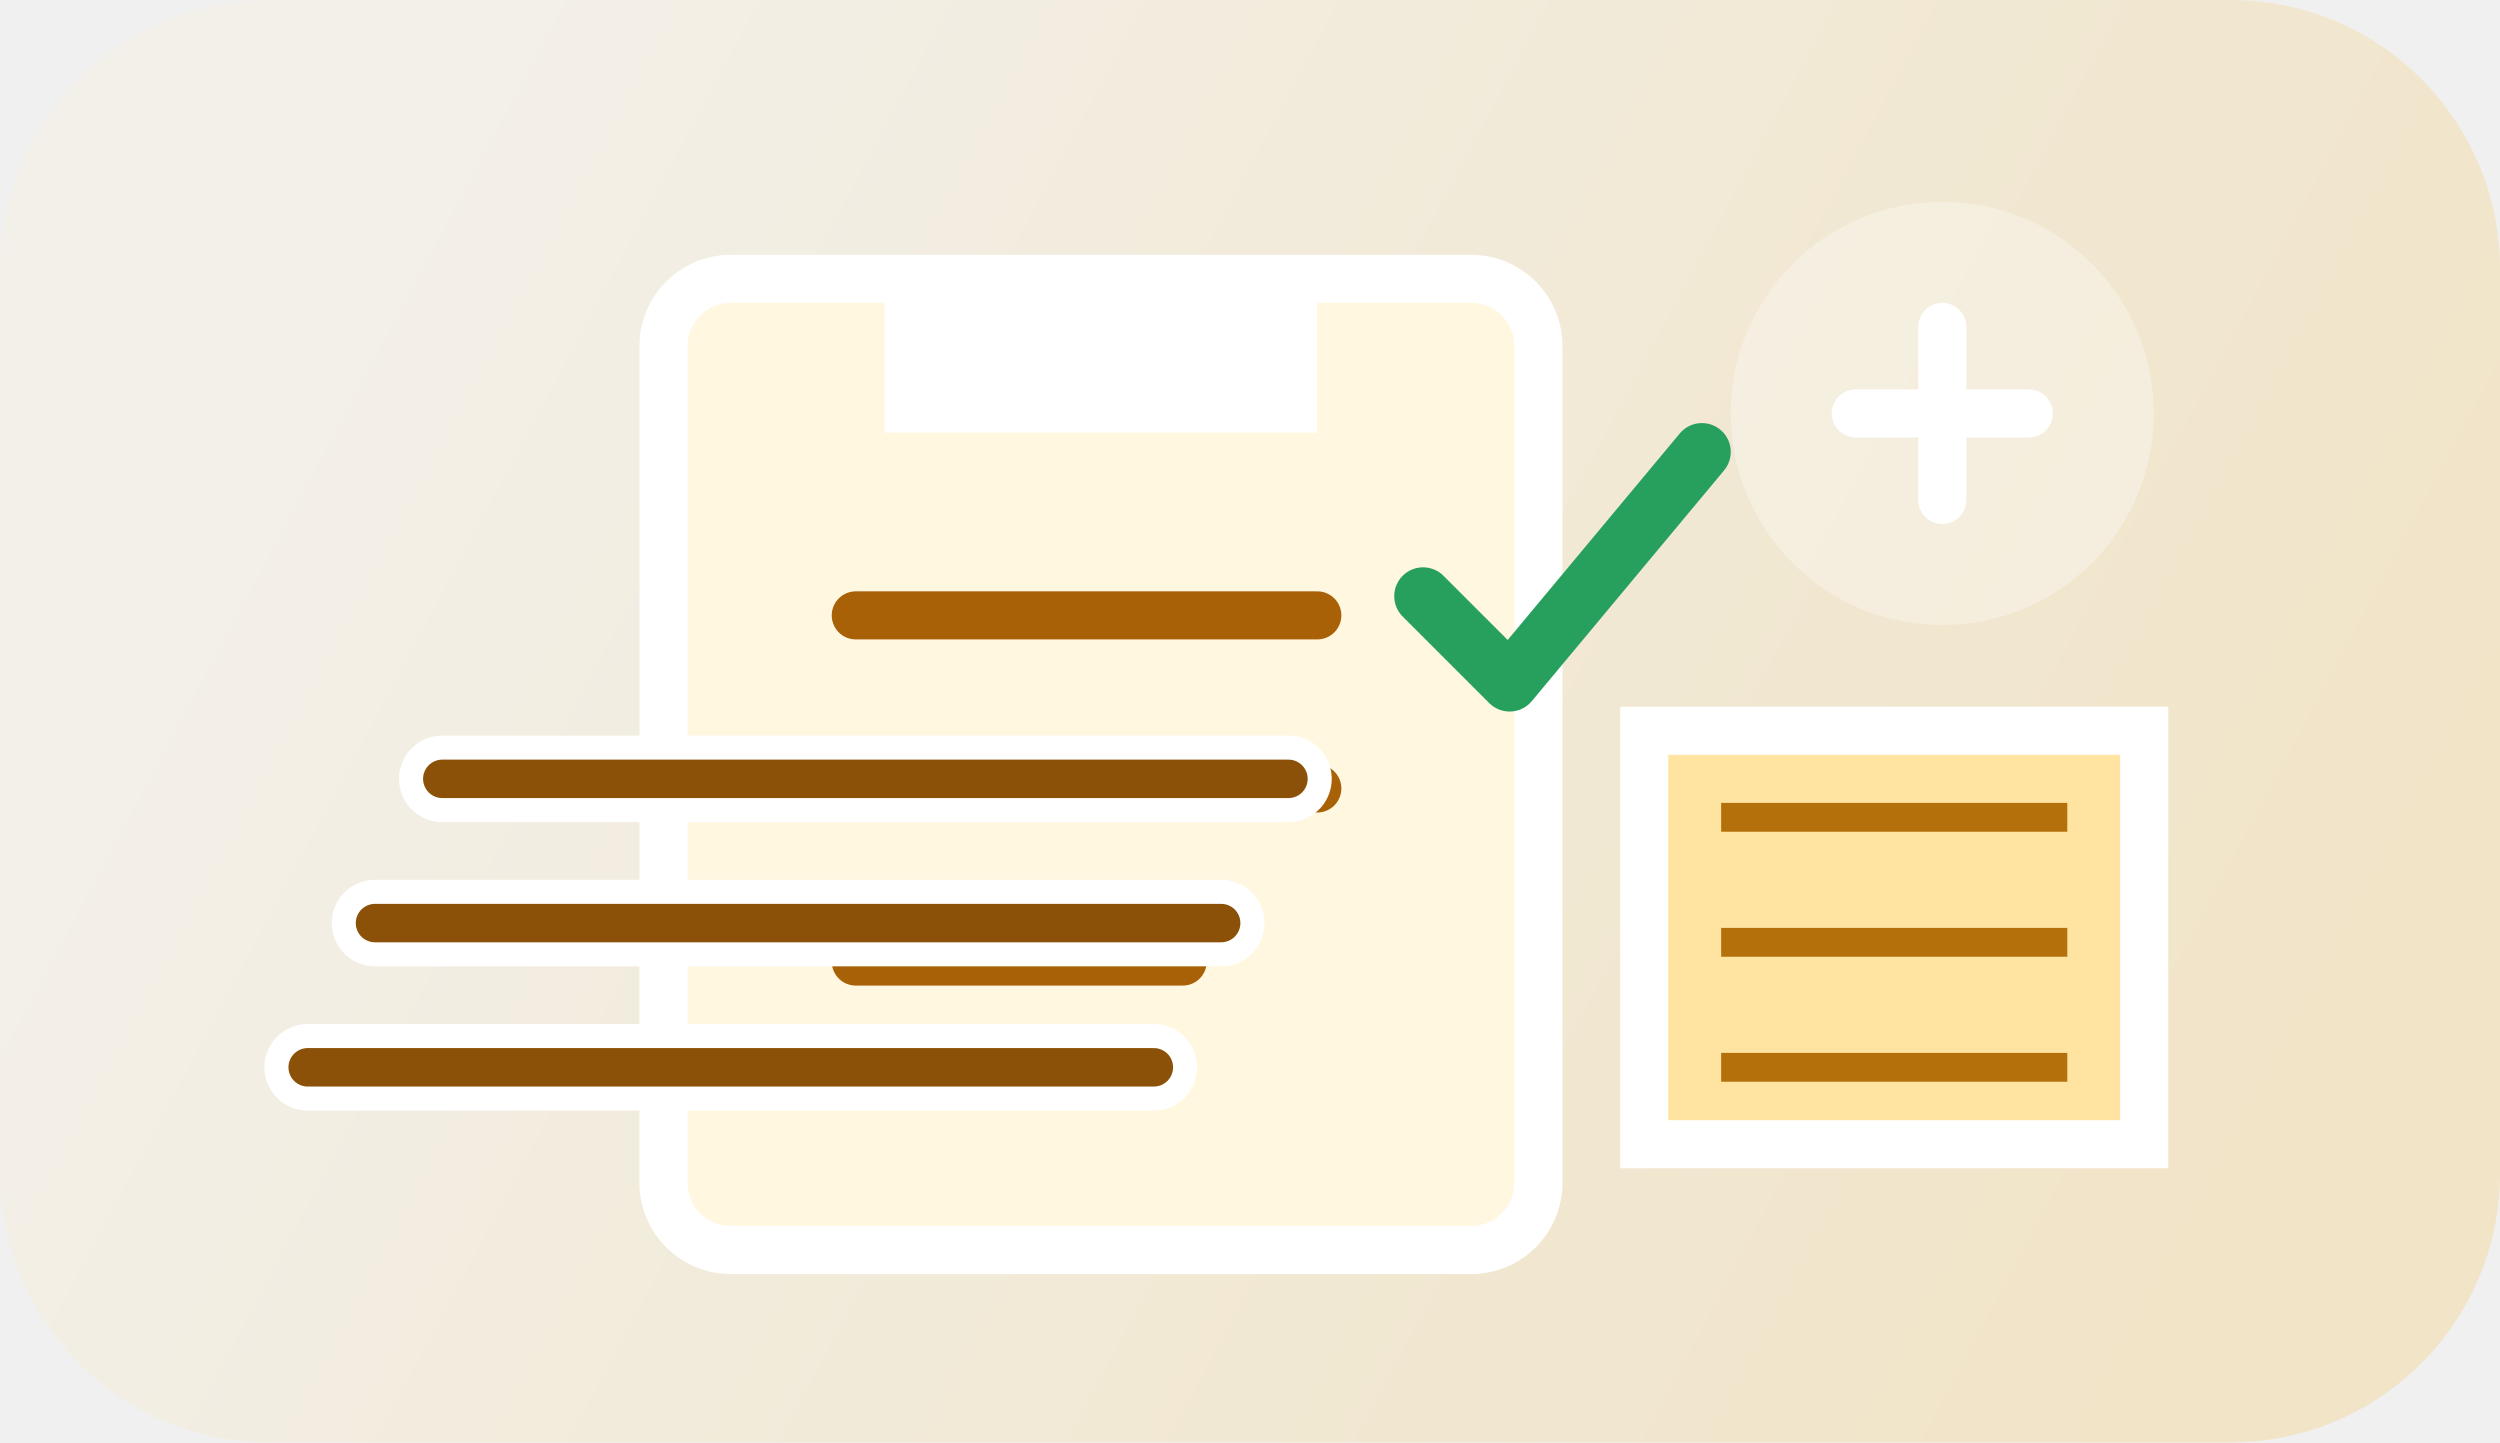
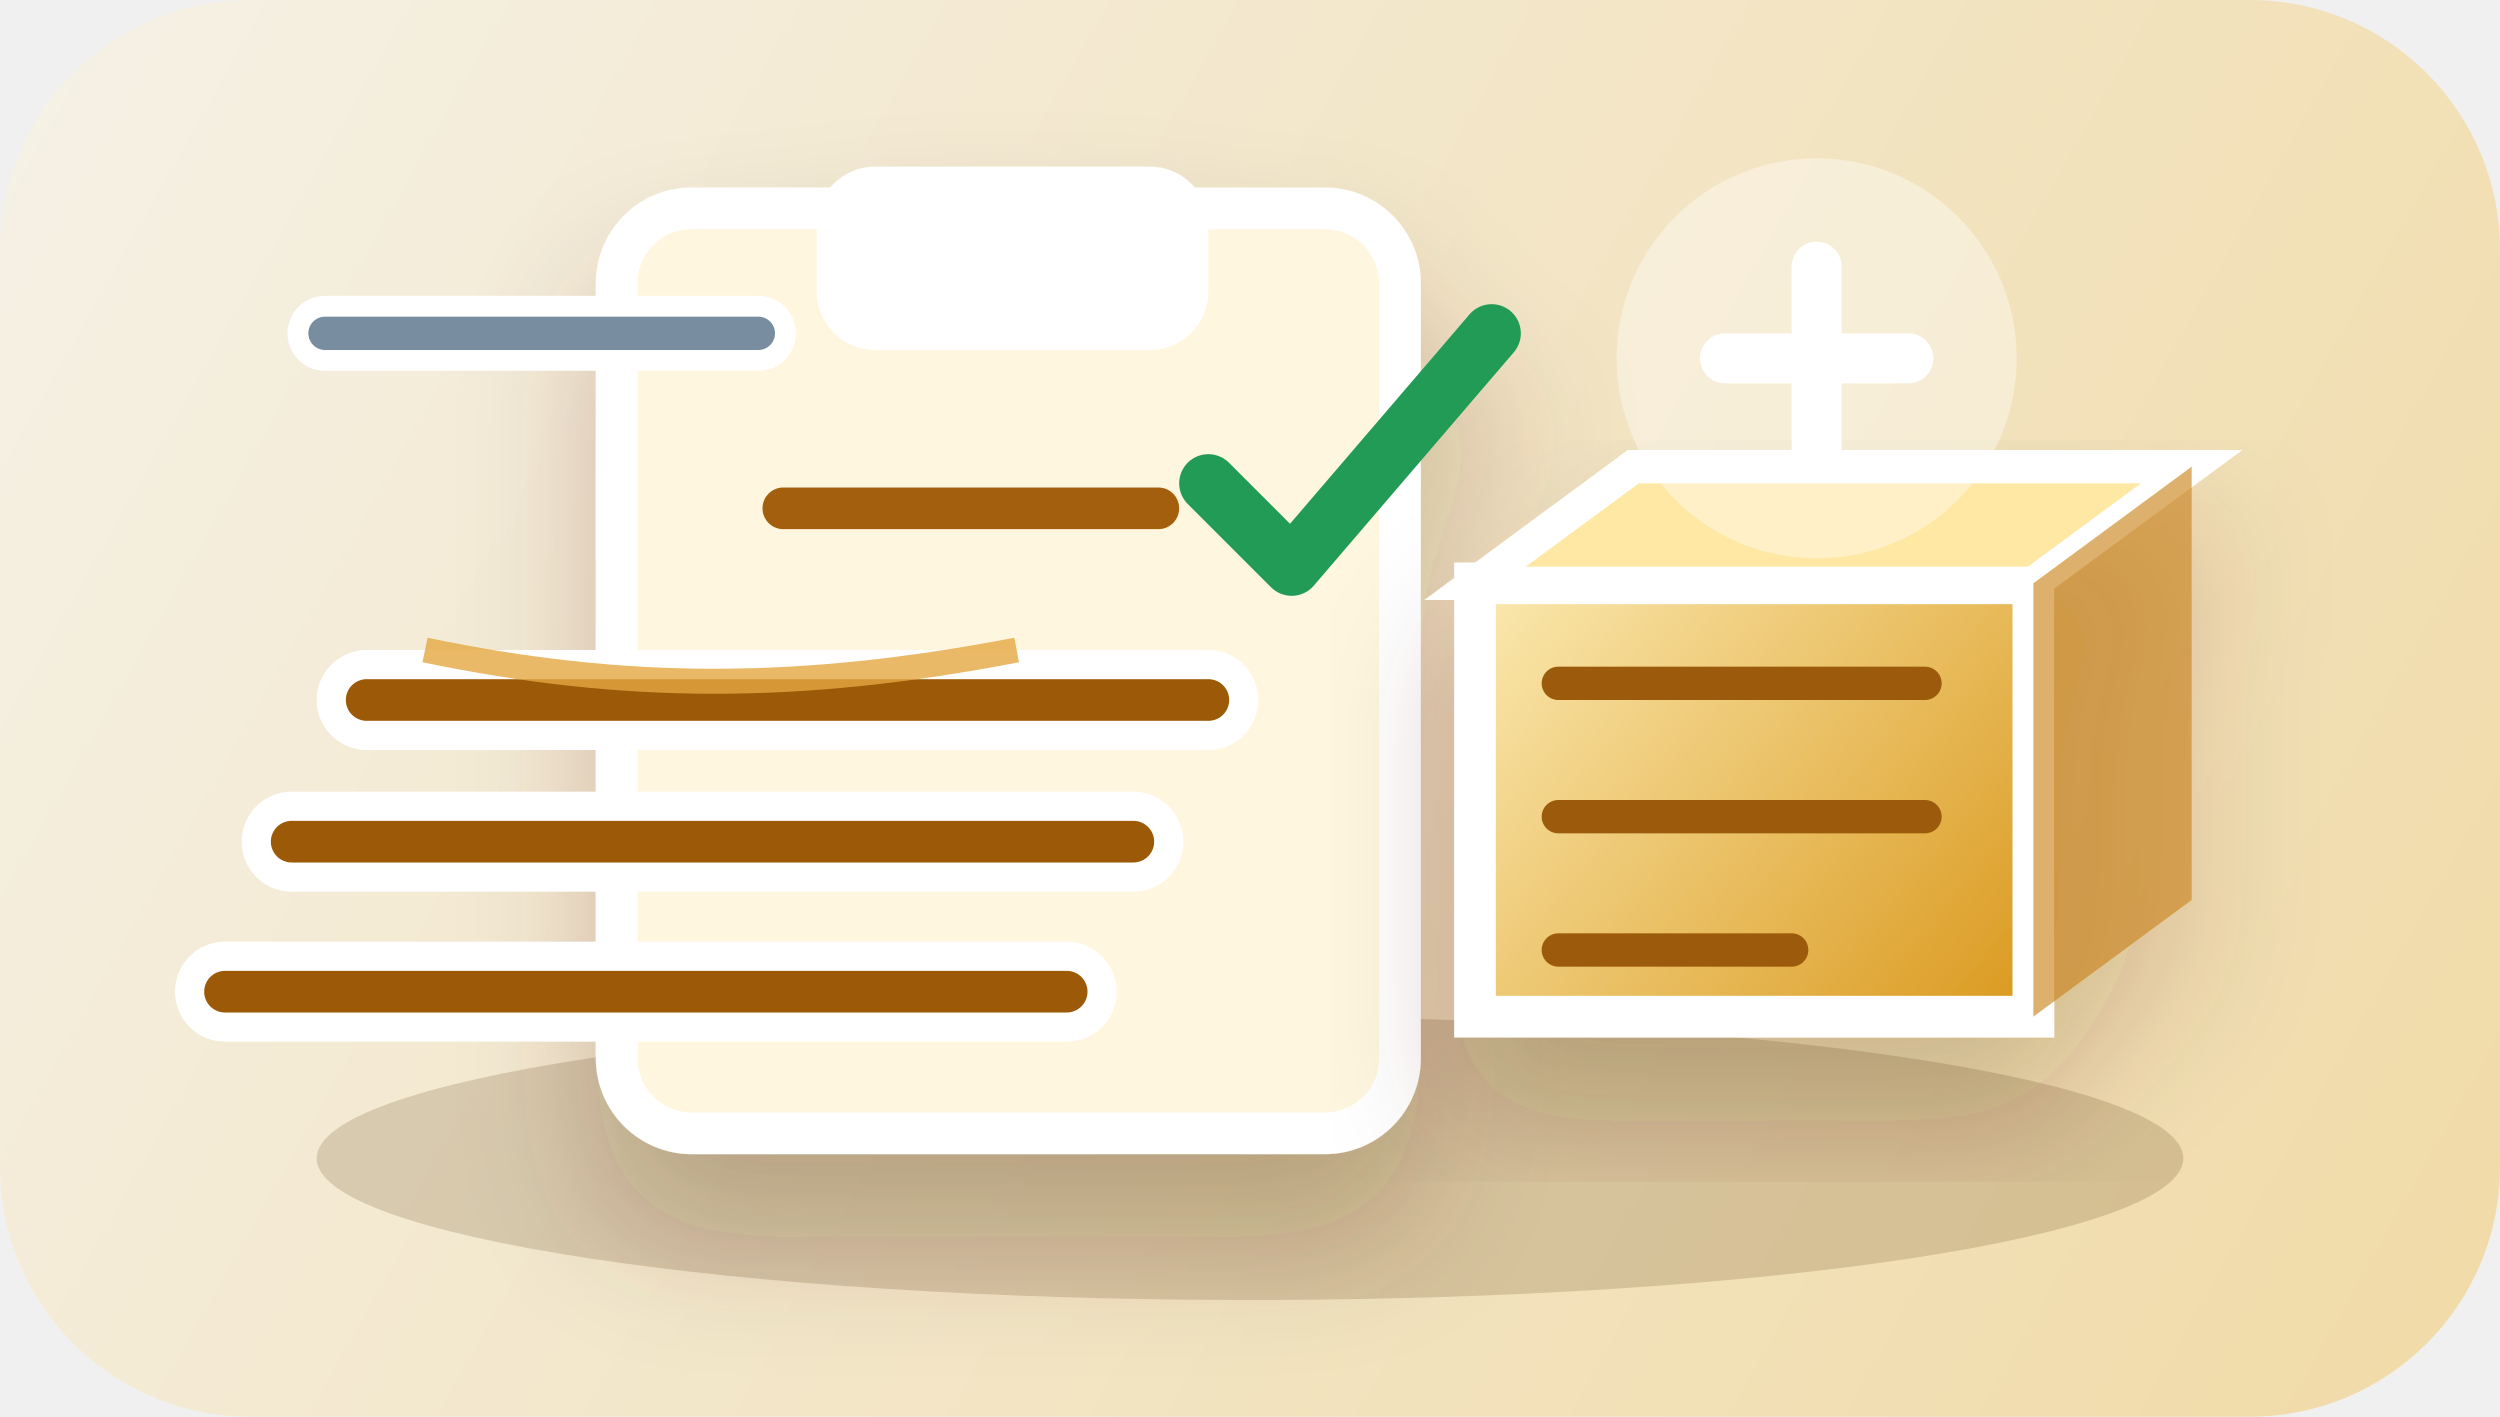
- <svg xmlns="http://www.w3.org/2000/svg" viewBox="0 0 260 150" role="img" aria-labelledby="title desc">
+ <svg xmlns="http://www.w3.org/2000/svg" viewBox="0 0 300 170" role="img" aria-labelledby="title desc">
  <defs>
-     <linearGradient id="takeoffBg" x1="29" y1="22" x2="229" y2="129" gradientUnits="userSpaceOnUse">
-       <stop stop-color="#fff2d0" />
-       <stop offset="1" stop-color="#f3b224" />
+     <linearGradient id="takeoffBg" x1="0" y1="0" x2="300" y2="170" gradientUnits="userSpaceOnUse">
+       <stop stop-color="#fff4d3" />
+       <stop offset="1" stop-color="#f2b019" />
    </linearGradient>
+     <linearGradient id="sheet" x1="169" y1="63" x2="244" y2="126" gradientUnits="userSpaceOnUse">
+       <stop stop-color="#fff4c4" />
+       <stop offset="1" stop-color="#d99618" />
+     </linearGradient>
+     <filter id="shadow" x="-20%" y="-20%" width="140%" height="150%">
+       <feDropShadow dx="0" dy="10" stdDeviation="8" flood-color="#4e2c00" flood-opacity=".22" />
+     </filter>
  </defs>
-   <rect width="260" height="150" rx="28" fill="url(#takeoffBg)" opacity=".2" />
-   <rect x="69" y="29" width="91" height="101" rx="7" fill="#fff7e0" stroke="#ffffff" stroke-width="5" />
-   <path d="M92 29h45v16H92Z" fill="#ffffff" />
-   <path d="M89 64h48M89 82h48M89 100h34" stroke="#a86106" stroke-width="5" stroke-linecap="round" />
-   <path d="m148 62 9 9 20-24" fill="none" stroke="#28a05d" stroke-width="6" stroke-linecap="round" stroke-linejoin="round" />
-   <path d="M32 111h88M39 96h88M46 81h88" stroke="#ffffff" stroke-width="9" stroke-linecap="round" />
-   <path d="M32 111h88M39 96h88M46 81h88" stroke="#8b5108" stroke-width="4" stroke-linecap="round" />
-   <path d="M171 76h52v43h-52Z" fill="#ffe4a1" stroke="#ffffff" stroke-width="5" />
-   <path d="M179 85h36M179 98h36M179 111h36" stroke="#b4700a" stroke-width="3" />
-   <circle cx="202" cy="43" r="22" fill="#ffffff" opacity=".3" />
-   <path d="M193 43h18M202 34v18" stroke="#ffffff" stroke-width="5" stroke-linecap="round" />
+   <rect width="300" height="170" rx="30" fill="url(#takeoffBg)" opacity=".34" />
+   <ellipse cx="150" cy="139" rx="112" ry="17" fill="#4e2c00" opacity=".17" />
+   <g filter="url(#shadow)">
+     <rect x="74" y="25" width="94" height="111" rx="9" fill="#fff6df" stroke="#ffffff" stroke-width="5" />
+     <rect x="98" y="20" width="47" height="22" rx="7" fill="#ffffff" />
+     <path d="M94 61h45M94 81h45M94 101h34" stroke="#a35f07" stroke-width="5" stroke-linecap="round" />
+     <path d="m145 58 10 10 24-28" fill="none" stroke="#239b56" stroke-width="7" stroke-linecap="round" stroke-linejoin="round" />
+   </g>
+   <g>
+     <path d="M27 119h101M35 101h101M44 84h101" stroke="#ffffff" stroke-width="12" stroke-linecap="round" />
+     <path d="M27 119h101M35 101h101M44 84h101" stroke="#9c5a08" stroke-width="5" stroke-linecap="round" />
+     <path d="M51 78c24 5 45 5 71 0" fill="none" stroke="#e5a742" stroke-width="3" opacity=".8" />
+   </g>
+   <g filter="url(#shadow)">
+     <path d="M177 70h67v52h-67Z" fill="url(#sheet)" stroke="#ffffff" stroke-width="5" />
+     <path d="M187 82h44M187 98h44M187 114h28" stroke="#9c5a08" stroke-width="4" stroke-linecap="round" />
+     <path d="M177 70 196 56h67l-19 14Z" fill="#ffe7a4" stroke="#ffffff" stroke-width="4" />
+     <path d="M244 70 263 56v52l-19 14Z" fill="#c77b0c" opacity=".6" />
+   </g>
+   <g>
+     <circle cx="218" cy="43" r="24" fill="#ffffff" opacity=".38" />
+     <path d="M207 43h22M218 32v22" stroke="#ffffff" stroke-width="6" stroke-linecap="round" />
+     <path d="M39 40h52" stroke="#ffffff" stroke-width="9" stroke-linecap="round" />
+     <path d="M39 40h52" stroke="#0a3152" stroke-width="4" stroke-linecap="round" opacity=".55" />
+   </g>
</svg>
